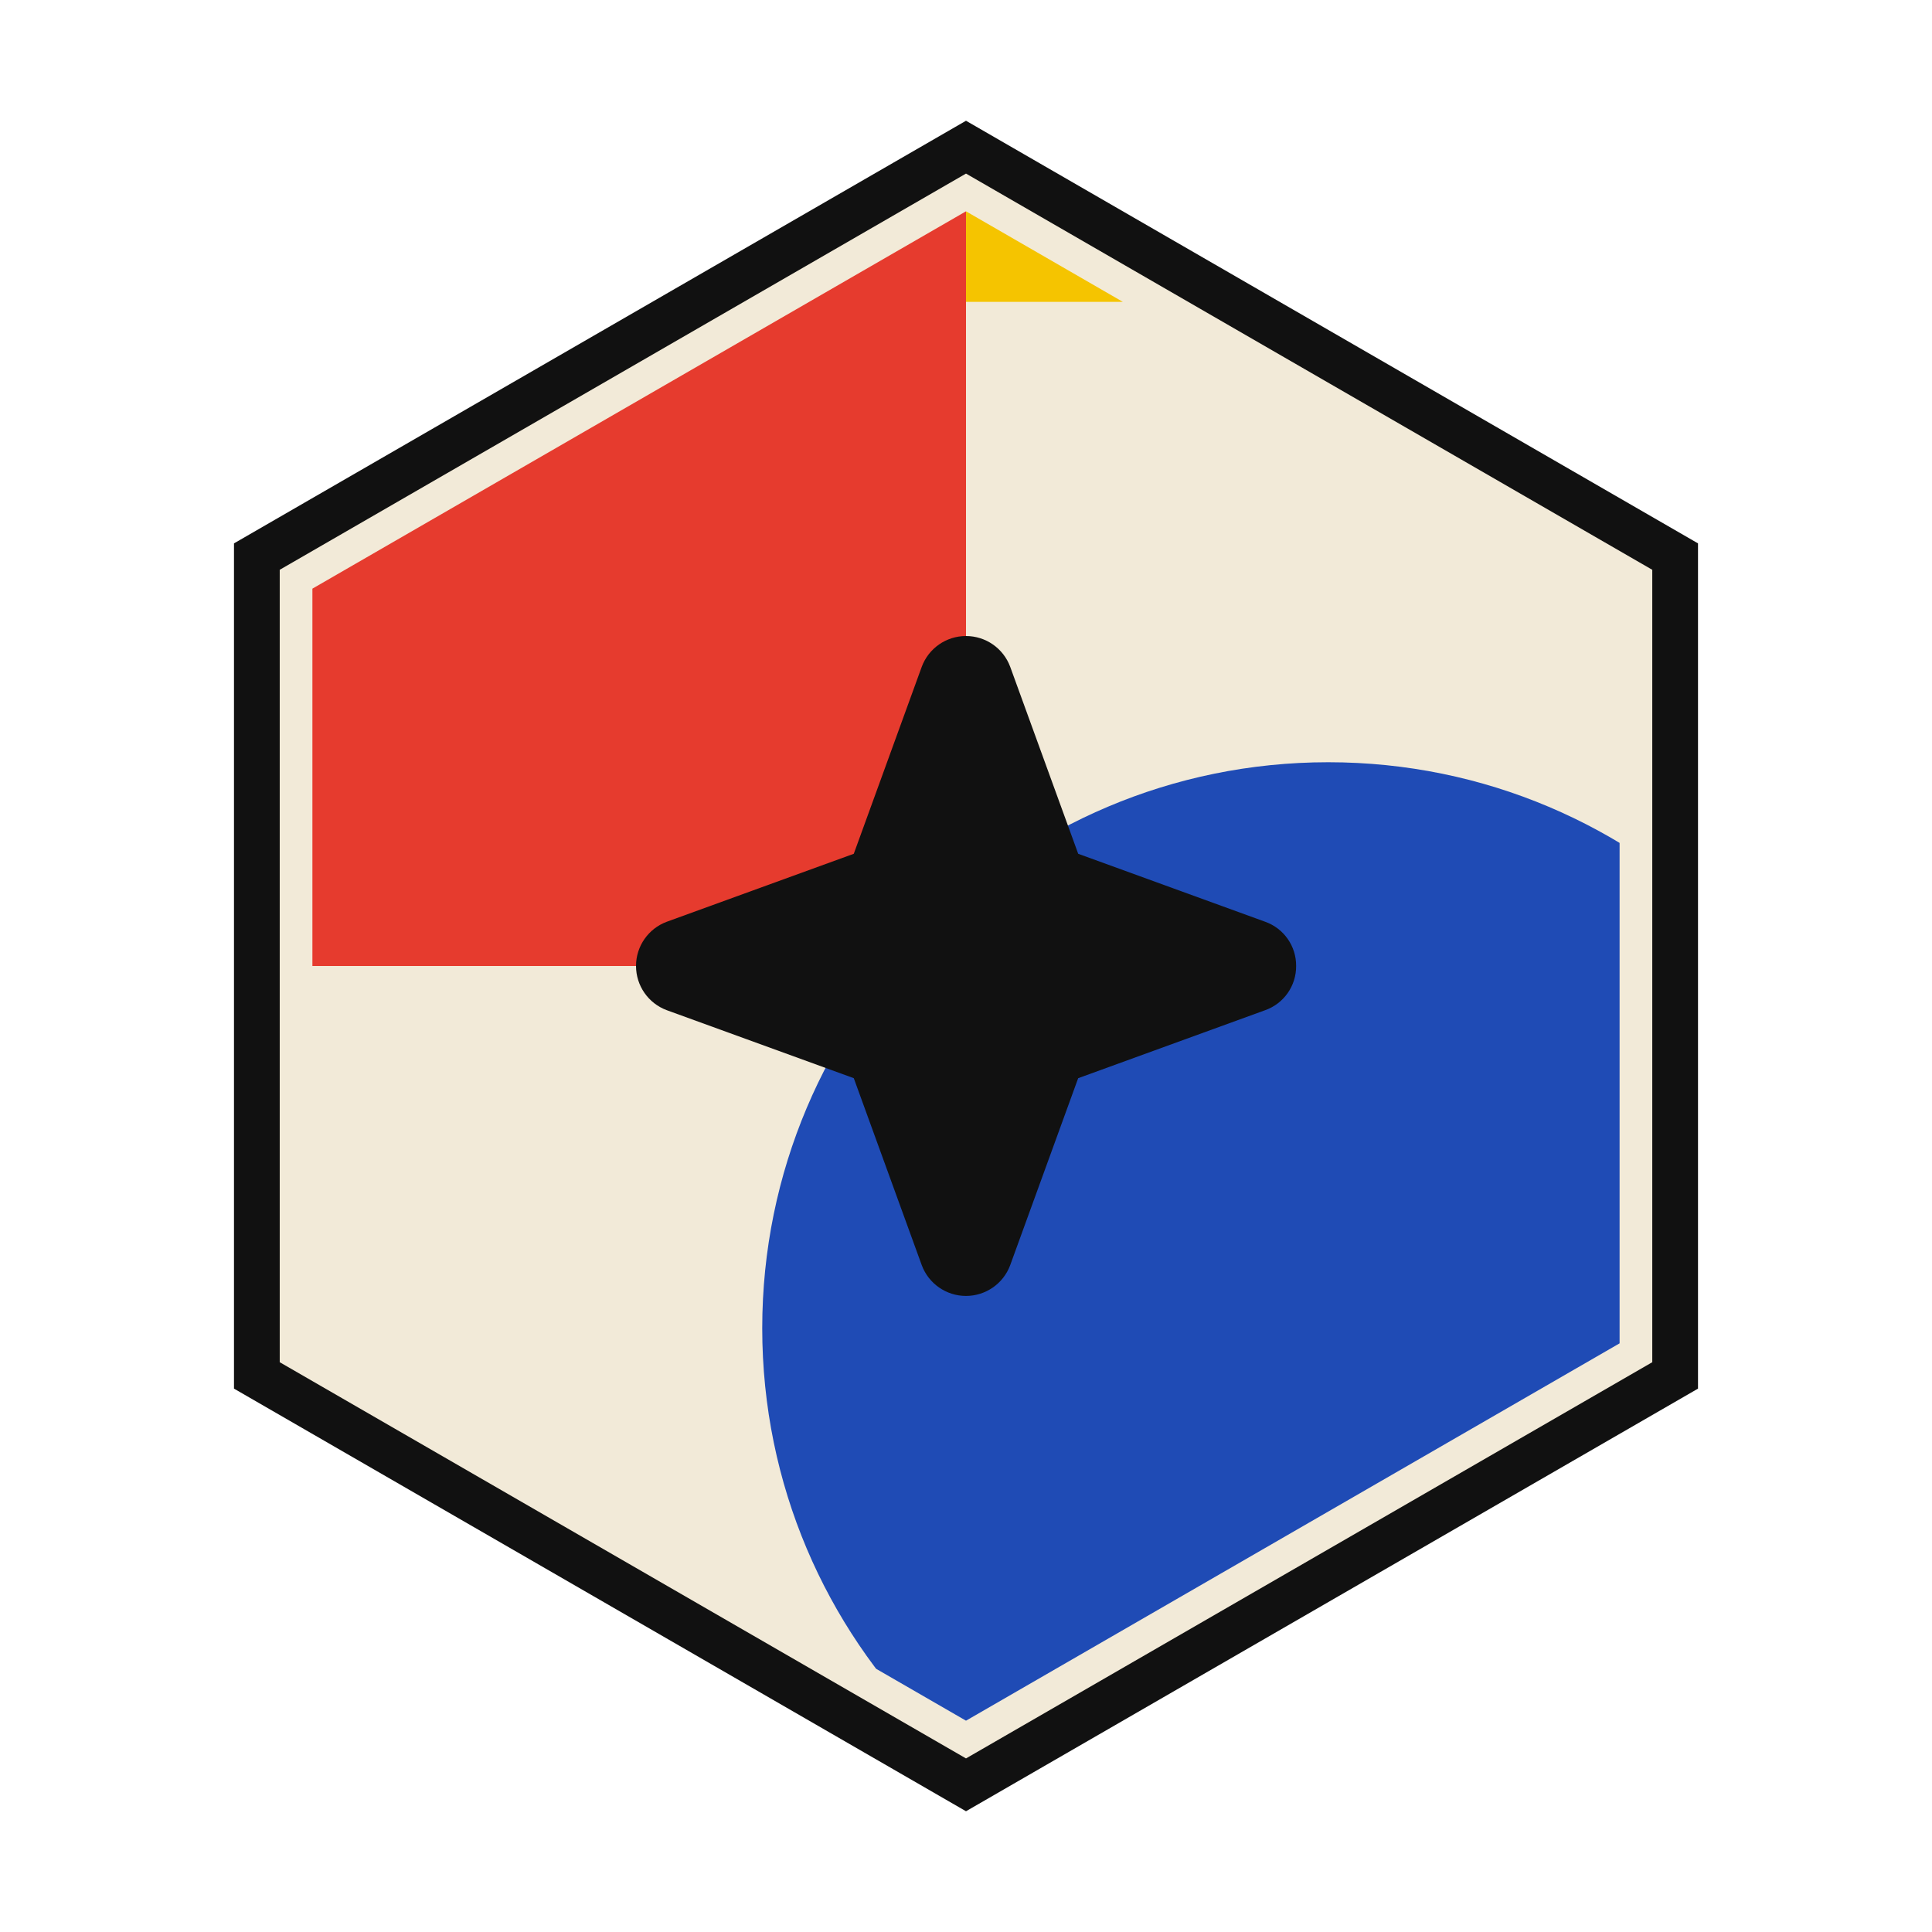
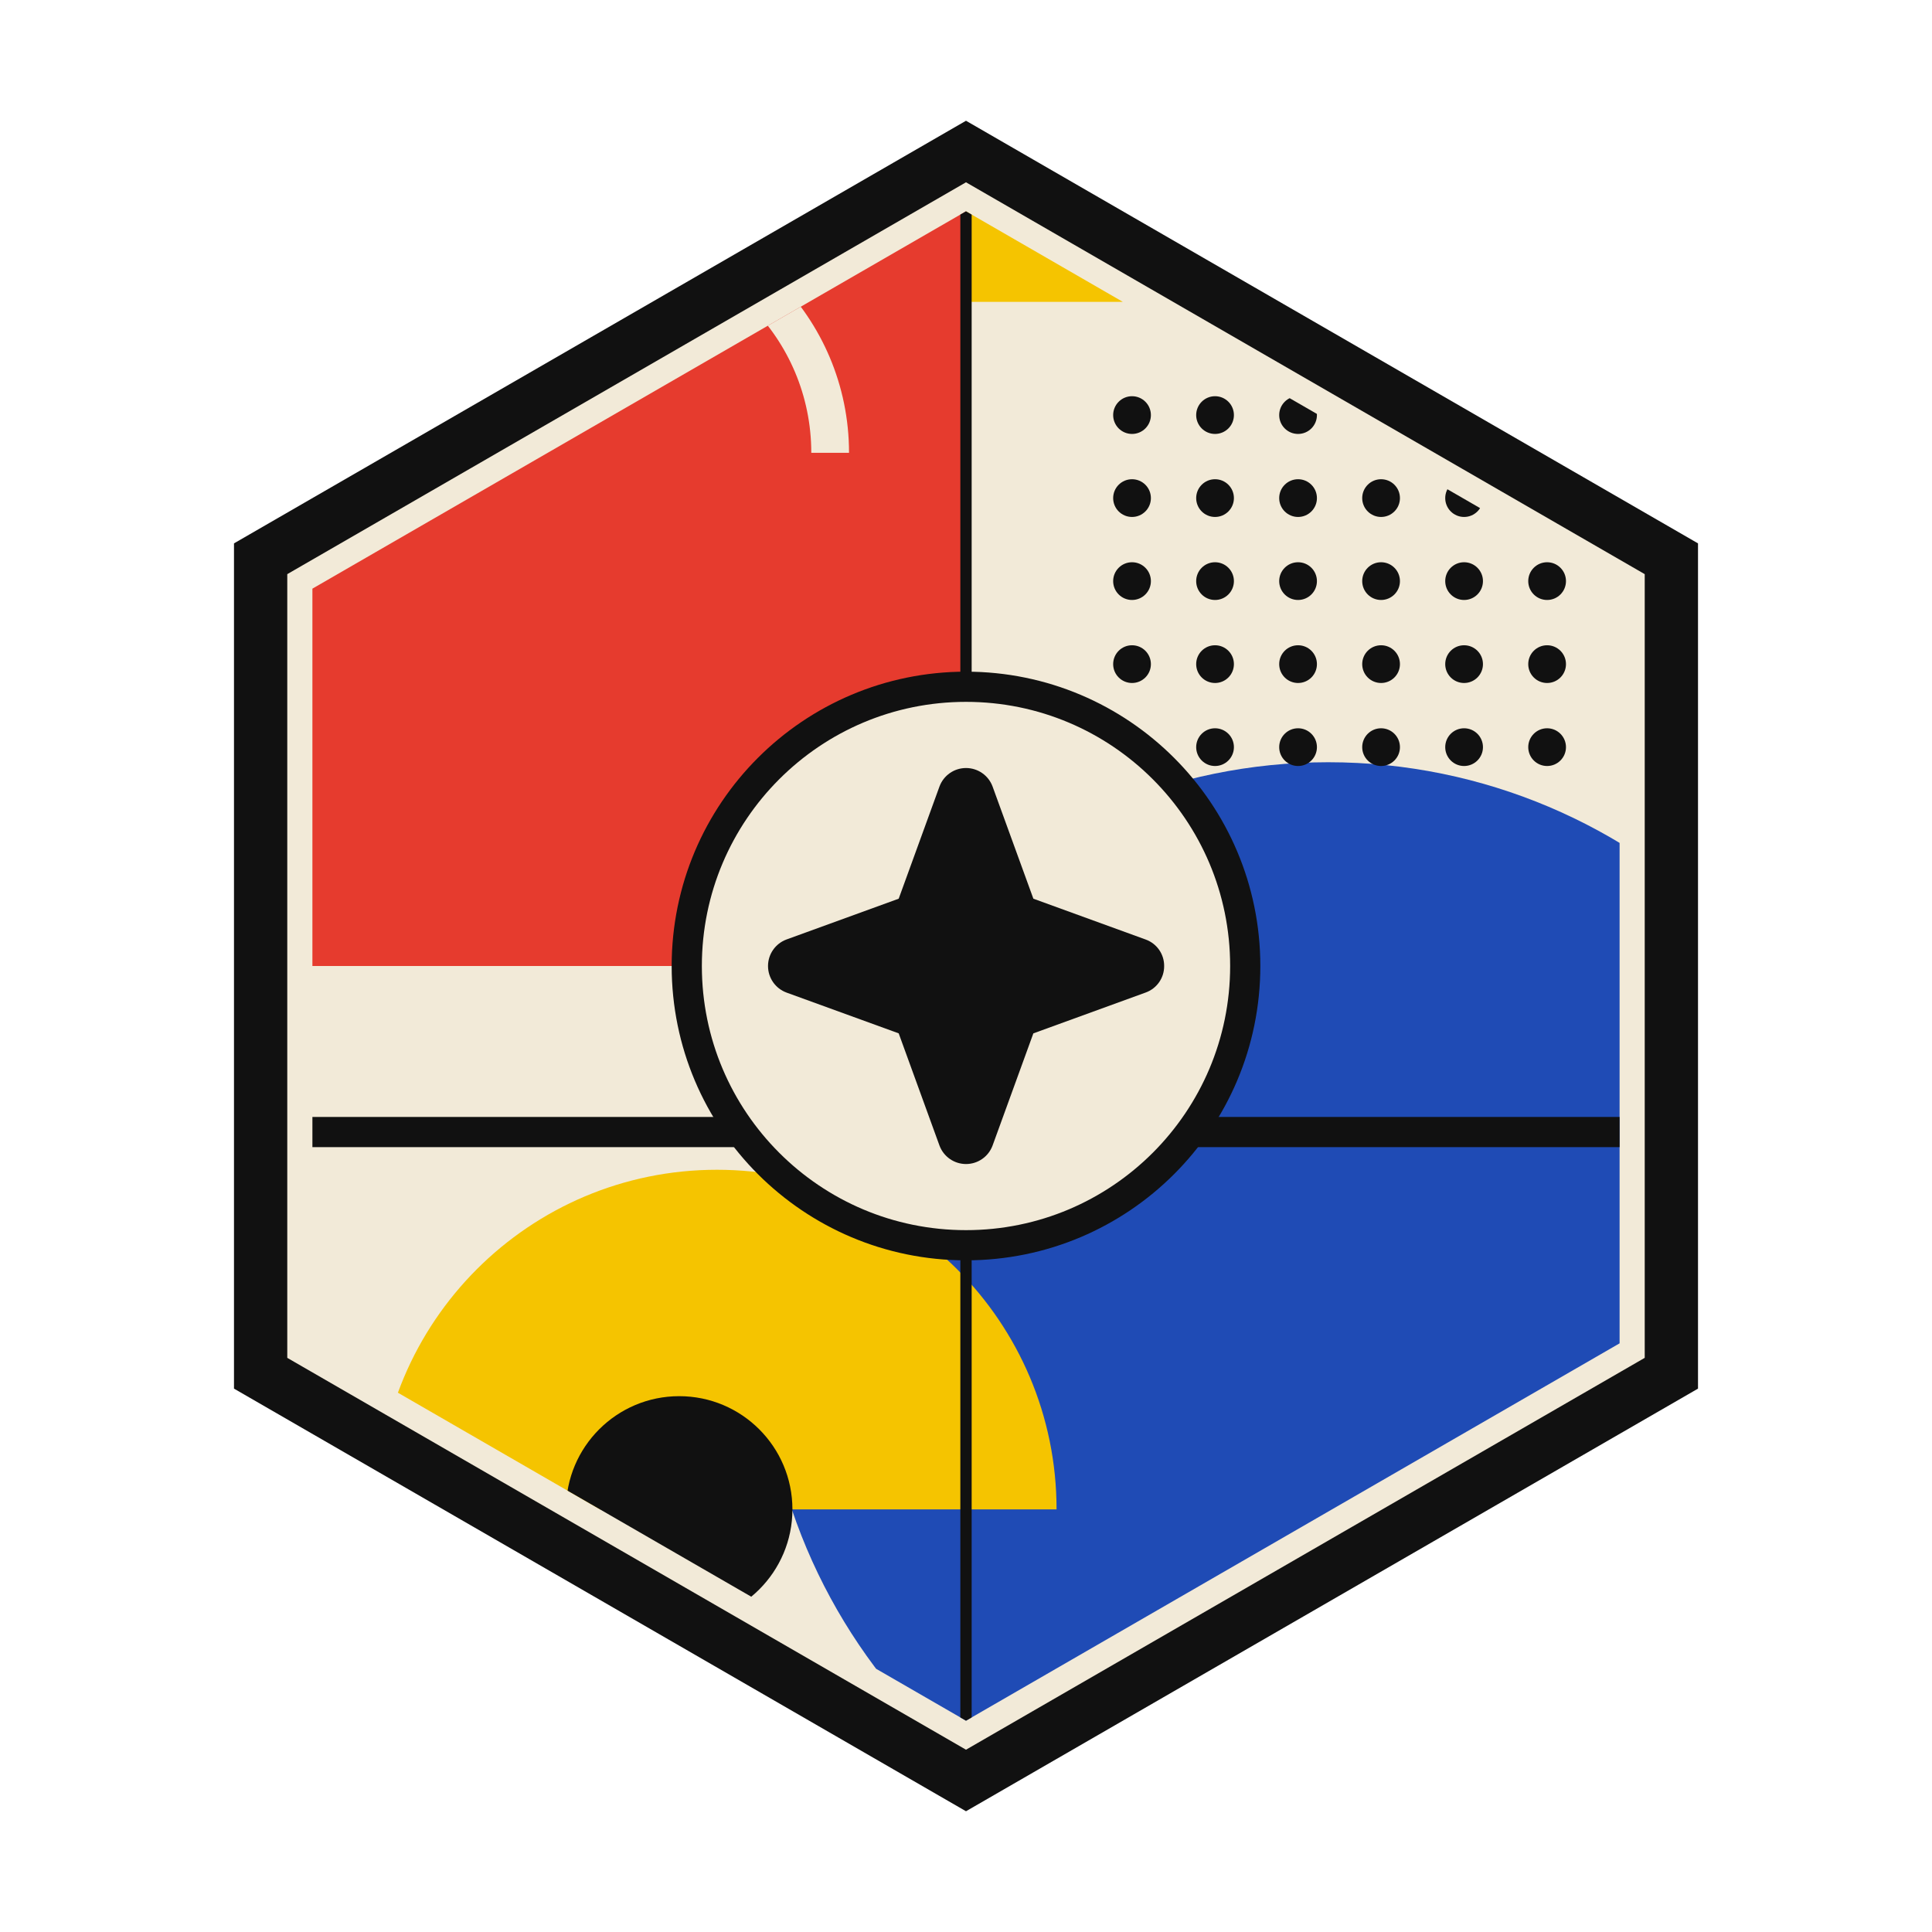
<svg xmlns="http://www.w3.org/2000/svg" viewBox="0 0 512 512">
  <defs>
    <clipPath id="h">
      <polygon points="256.00,56.00 429.21,156.00 429.21,356.00 256.00,456.00 82.79,356.00 82.79,156.00" />
    </clipPath>
  </defs>
  <polygon points="256.00,32.00 449.99,144.00 449.99,368.00 256.00,480.00 62.01,368.00 62.01,144.00" fill="#111" />
  <polygon points="256.00,46.00 437.87,151.00 437.87,361.00 256.00,466.00 74.13,361.00 74.13,151.00" fill="#f2ead8" />
  <g clip-path="url(#h)">
    <rect x="0" y="0" width="256" height="256" fill="#e63b2e" />
    <circle cx="352" cy="352" r="150" fill="#1f4bb5" />
    <rect x="256" y="40" width="200" height="40" fill="#f5c400" />
+     <path d="M100 400 A90 90 0 0 1 280 400 Z" fill="#f5c400" />
+     <circle cx="180" cy="400" r="30" fill="#111" />
+     <circle cx="300" cy="110" r="5" fill="#111" />
+     <circle cx="300" cy="132" r="5" fill="#111" />
+     <circle cx="300" cy="154" r="5" fill="#111" />
+     <circle cx="300" cy="176" r="5" fill="#111" />
+     <circle cx="300" cy="198" r="5" fill="#111" />
+     <circle cx="322" cy="110" r="5" fill="#111" />
+     <circle cx="322" cy="132" r="5" fill="#111" />
+     <circle cx="322" cy="154" r="5" fill="#111" />
+     <circle cx="322" cy="176" r="5" fill="#111" />
+     <circle cx="322" cy="198" r="5" fill="#111" />
+     <circle cx="344" cy="110" r="5" fill="#111" />
+     <circle cx="344" cy="132" r="5" fill="#111" />
+     <circle cx="344" cy="154" r="5" fill="#111" />
+     <circle cx="344" cy="176" r="5" fill="#111" />
+     <circle cx="344" cy="198" r="5" fill="#111" />
+     <circle cx="366" cy="110" r="5" fill="#111" />
+     <circle cx="366" cy="132" r="5" fill="#111" />
+     <circle cx="366" cy="154" r="5" fill="#111" />
+     <circle cx="366" cy="176" r="5" fill="#111" />
+     <circle cx="366" cy="198" r="5" fill="#111" />
+     <circle cx="388" cy="110" r="5" fill="#111" />
+     <circle cx="388" cy="132" r="5" fill="#111" />
+     <circle cx="388" cy="154" r="5" fill="#111" />
+     <circle cx="388" cy="176" r="5" fill="#111" />
+     <circle cx="388" cy="198" r="5" fill="#111" />
+     <circle cx="410" cy="110" r="5" fill="#111" />
+     <circle cx="410" cy="132" r="5" fill="#111" />
+     <circle cx="410" cy="154" r="5" fill="#111" />
+     <circle cx="410" cy="176" r="5" fill="#111" />
+     <circle cx="410" cy="198" r="5" fill="#111" />
+     <line x1="60" y1="300" x2="470" y2="300" stroke="#111" stroke-width="8" />
+     <line x1="256" y1="30" x2="256" y2="480" stroke="#111" stroke-width="3" />
+     <path d="M100 120 A60 60 0 0 1 220 120" fill="none" stroke="#f2ead8" stroke-width="10" />
  </g>
-   <g transform="translate(156.0 156.0) scale(0.7812)" fill="#111">
+   <polygon points="256.00,46.00 437.87,151.00 437.87,361.00 256.00,466.00 74.13,361.00 74.13,151.00" fill="none" stroke="#111" stroke-width="4" />
+   <circle cx="256" cy="256" r="74" fill="#f2ead8" stroke="#111" stroke-width="8" />
+   <g transform="translate(196.0 196.0) scale(0.4688)" fill="#111">
    <path d="M240,128a15.79,15.79,0,0,1-10.5,15l-63.44,23.07L143,229.5a16,16,0,0,1-30,0L89.94,166.06,26.5,143a16,16,0,0,1,0-30L89.94,89.94,113,26.5a16,16,0,0,1,30,0l23.07,63.44L229.5,113A15.79,15.79,0,0,1,240,128Z" />
  </g>
</svg>
